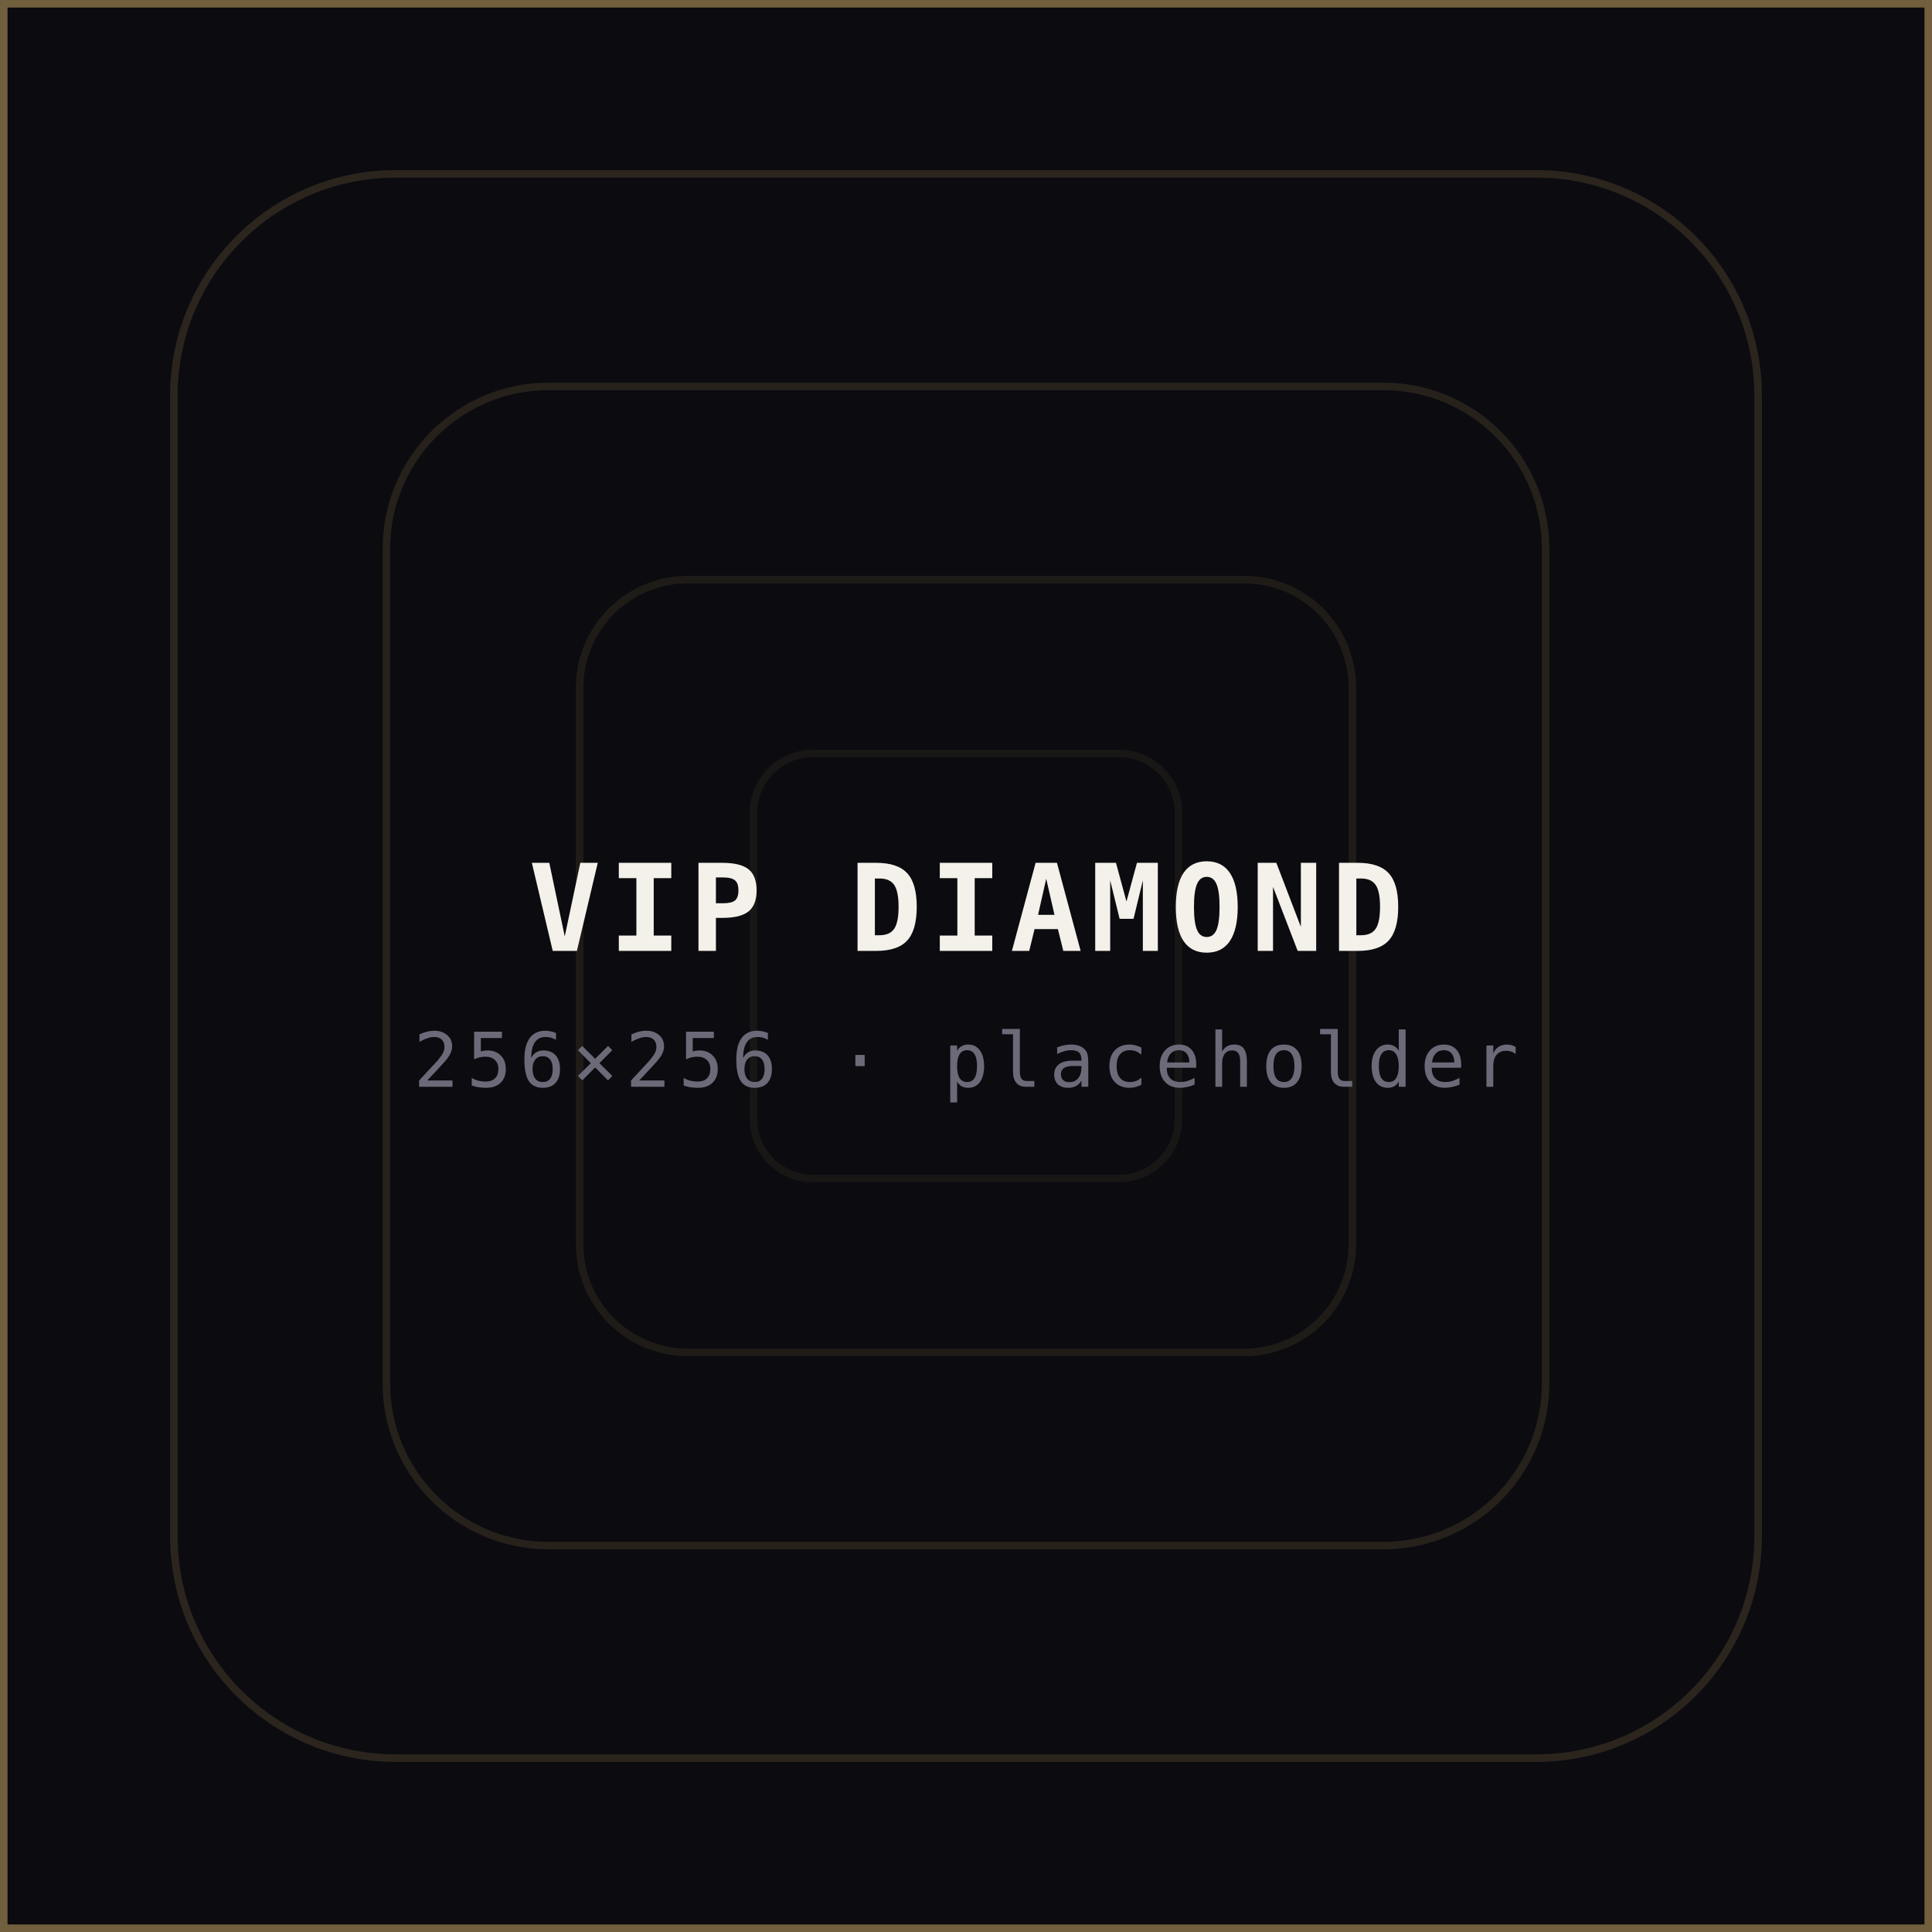
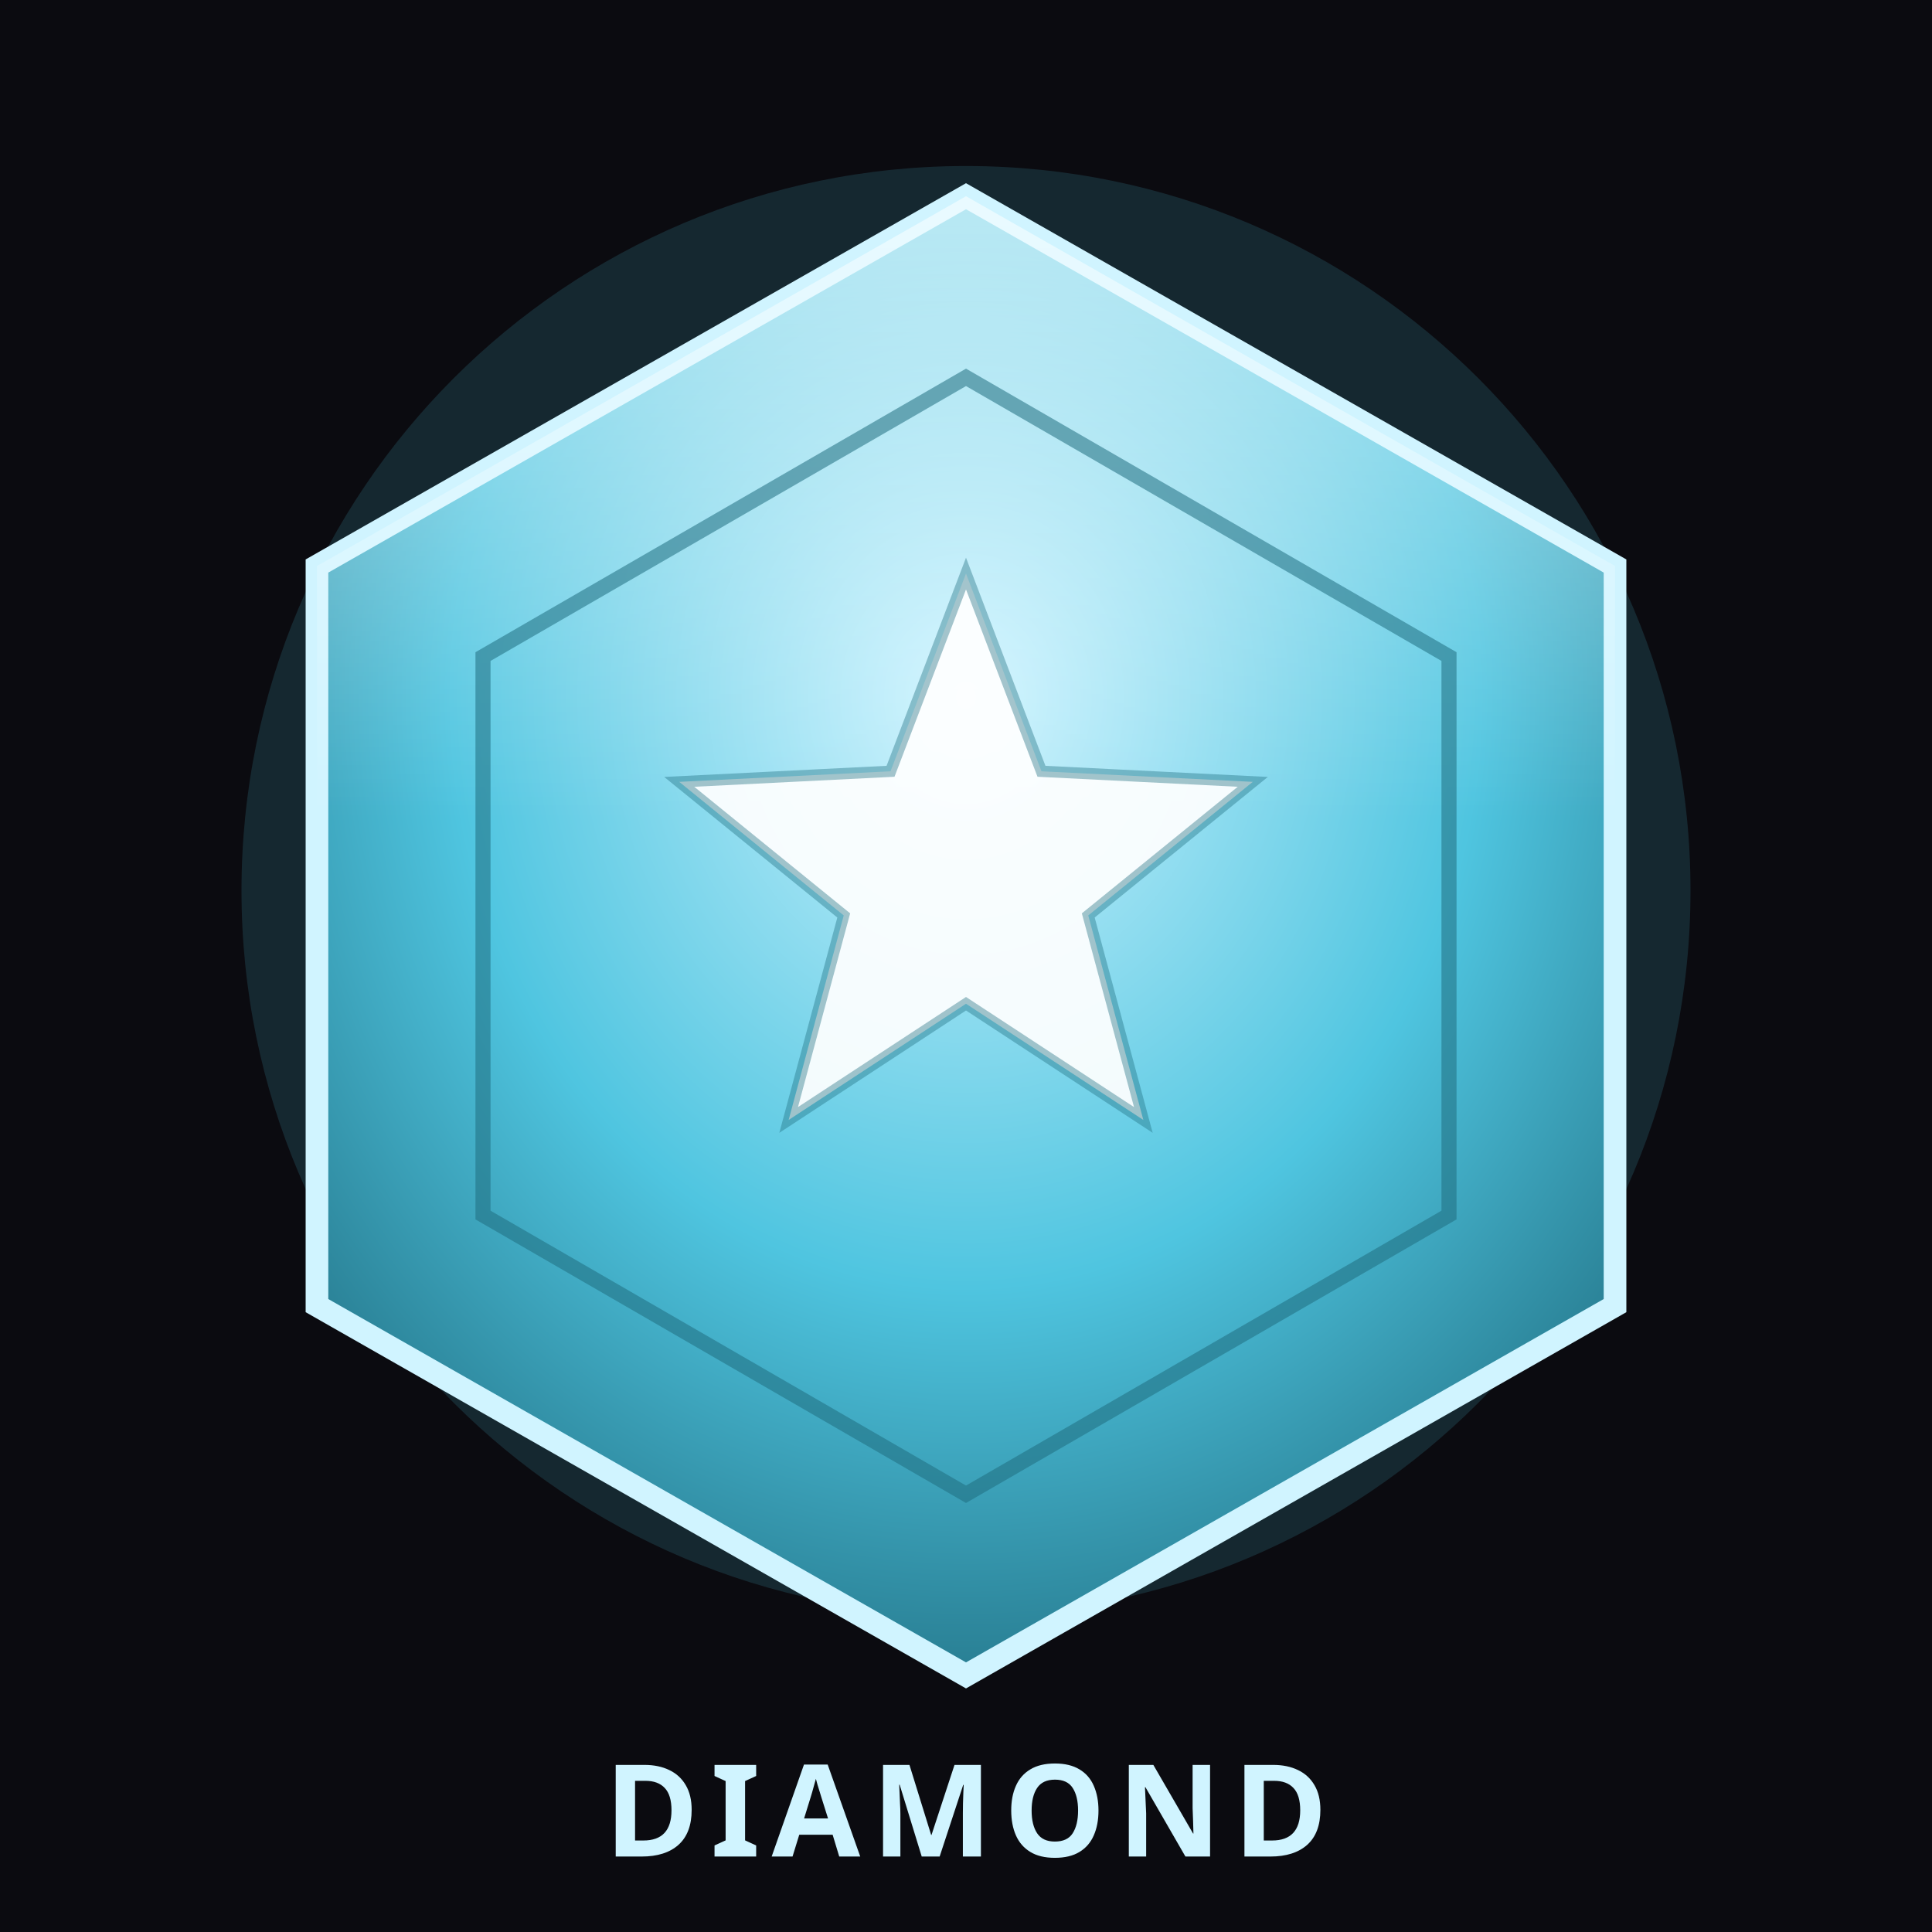
- <svg xmlns="http://www.w3.org/2000/svg" width="256" height="256" viewBox="0 0 256 256" role="img" aria-label="VIP DIAMOND placeholder">
+ <svg xmlns="http://www.w3.org/2000/svg" width="256" height="256" viewBox="0 0 256 256" role="img" aria-label="VIP DIAMOND">
+   <defs>
+     <radialGradient id="g" cx="50%" cy="34%" r="72%">
+       <stop offset="0%" stop-color="#d0f4ff" />
+       <stop offset="55%" stop-color="#4fc5e0" />
+       <stop offset="100%" stop-color="#1f6d80" />
+     </radialGradient>
+     <linearGradient id="shine" x1="0" y1="0" x2="0" y2="1">
+       <stop offset="0%" stop-color="#fff" stop-opacity=".55" />
+       <stop offset="42%" stop-color="#fff" stop-opacity="0" />
+     </linearGradient>
+   </defs>
  <rect width="256" height="256" fill="#0B0B10" />
-   <rect x="23.04" y="23.04" width="209.92" height="209.92" rx="29.389" fill="none" stroke="#D9B46A" stroke-opacity="0.16" />
-   <rect x="51.2" y="51.2" width="153.6" height="153.6" rx="21.504" fill="none" stroke="#D9B46A" stroke-opacity="0.13" />
-   <rect x="76.8" y="76.8" width="102.4" height="102.4" rx="14.336" fill="none" stroke="#D9B46A" stroke-opacity="0.1" />
-   <rect x="99.84" y="99.84" width="56.32" height="56.32" rx="7.885" fill="none" stroke="#D9B46A" stroke-opacity="0.07" />
-   <rect x="0.5" y="0.5" width="255" height="255" fill="none" stroke="#D9B46A" stroke-opacity="0.5" />
-   <text x="128" y="126" fill="#F4F1EA" font-family="monospace" font-size="16" font-weight="700" text-anchor="middle" letter-spacing="1">VIP DIAMOND</text>
-   <text x="128" y="144" fill="#6C6A78" font-family="monospace" font-size="10" text-anchor="middle" letter-spacing="1">256×256 · placeholder</text>
+   <circle cx="128" cy="118" r="96" fill="#4fc5e0" opacity="0.16" />
+   <path d="M128 26 L214 75 V173 L128 222 L42 173 V75 Z" fill="url(#g)" stroke="#d0f4ff" stroke-width="3" />
+   <path d="M128 26 L214 75 V173 L128 222 L42 173 V75 Z" fill="url(#shine)" />
+   <path d="M128 50 L192 87 V161 L128 198 L64 161 V87 Z" fill="none" stroke="#1f6d80" stroke-width="2" opacity="0.55" />
+   <path d="M128.0 76.0 L138.0 102.2 L166.0 103.6 L144.2 121.3 L151.5 148.4 L128.0 133.0 L104.5 148.4 L111.8 121.3 L90.0 103.6 L118.0 102.2 Z" fill="#fff" opacity="0.92" />
+   <path d="M128.0 76.0 L138.0 102.2 L166.0 103.6 L144.2 121.3 L151.5 148.4 L128.0 133.0 L104.5 148.4 L111.8 121.3 L90.0 103.6 L118.0 102.2 Z" fill="none" stroke="#1f6d80" stroke-width="1.5" opacity="0.4" />
+   <text x="128" y="246" text-anchor="middle" font-family="'Segoe UI',system-ui,sans-serif" font-size="17" font-weight="800" letter-spacing="1.5" fill="#d0f4ff">DIAMOND</text>
</svg>
